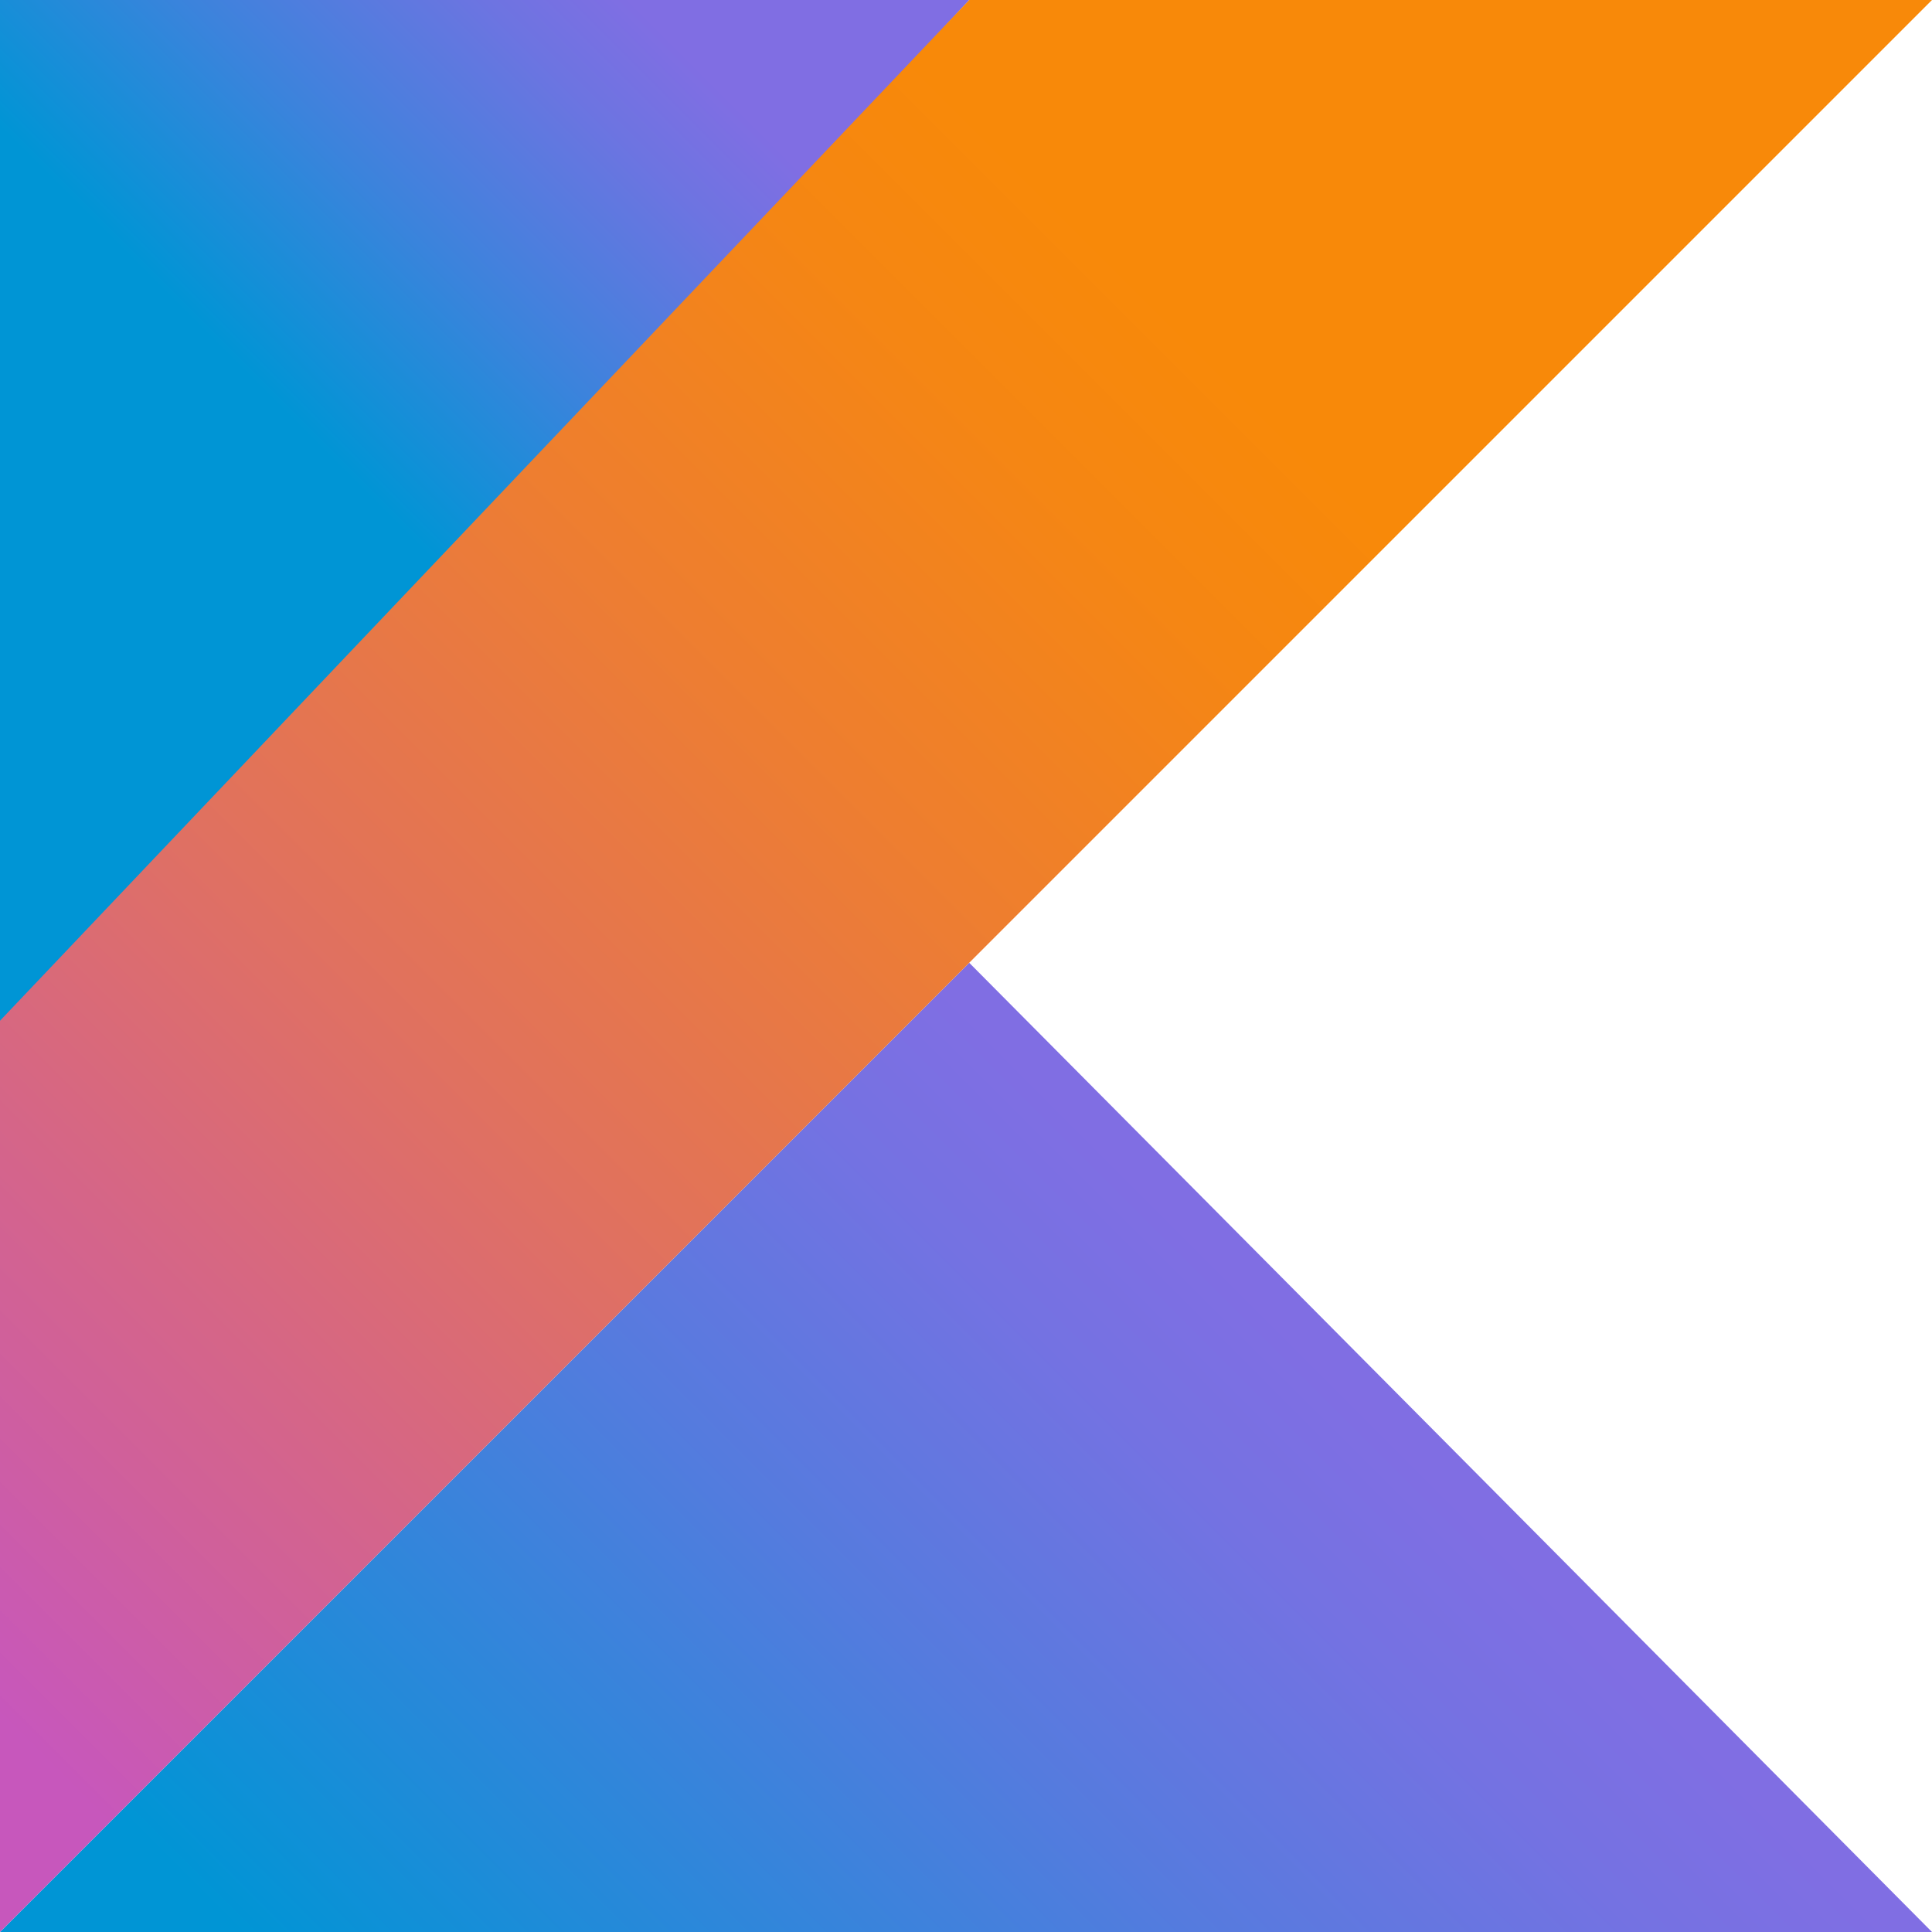
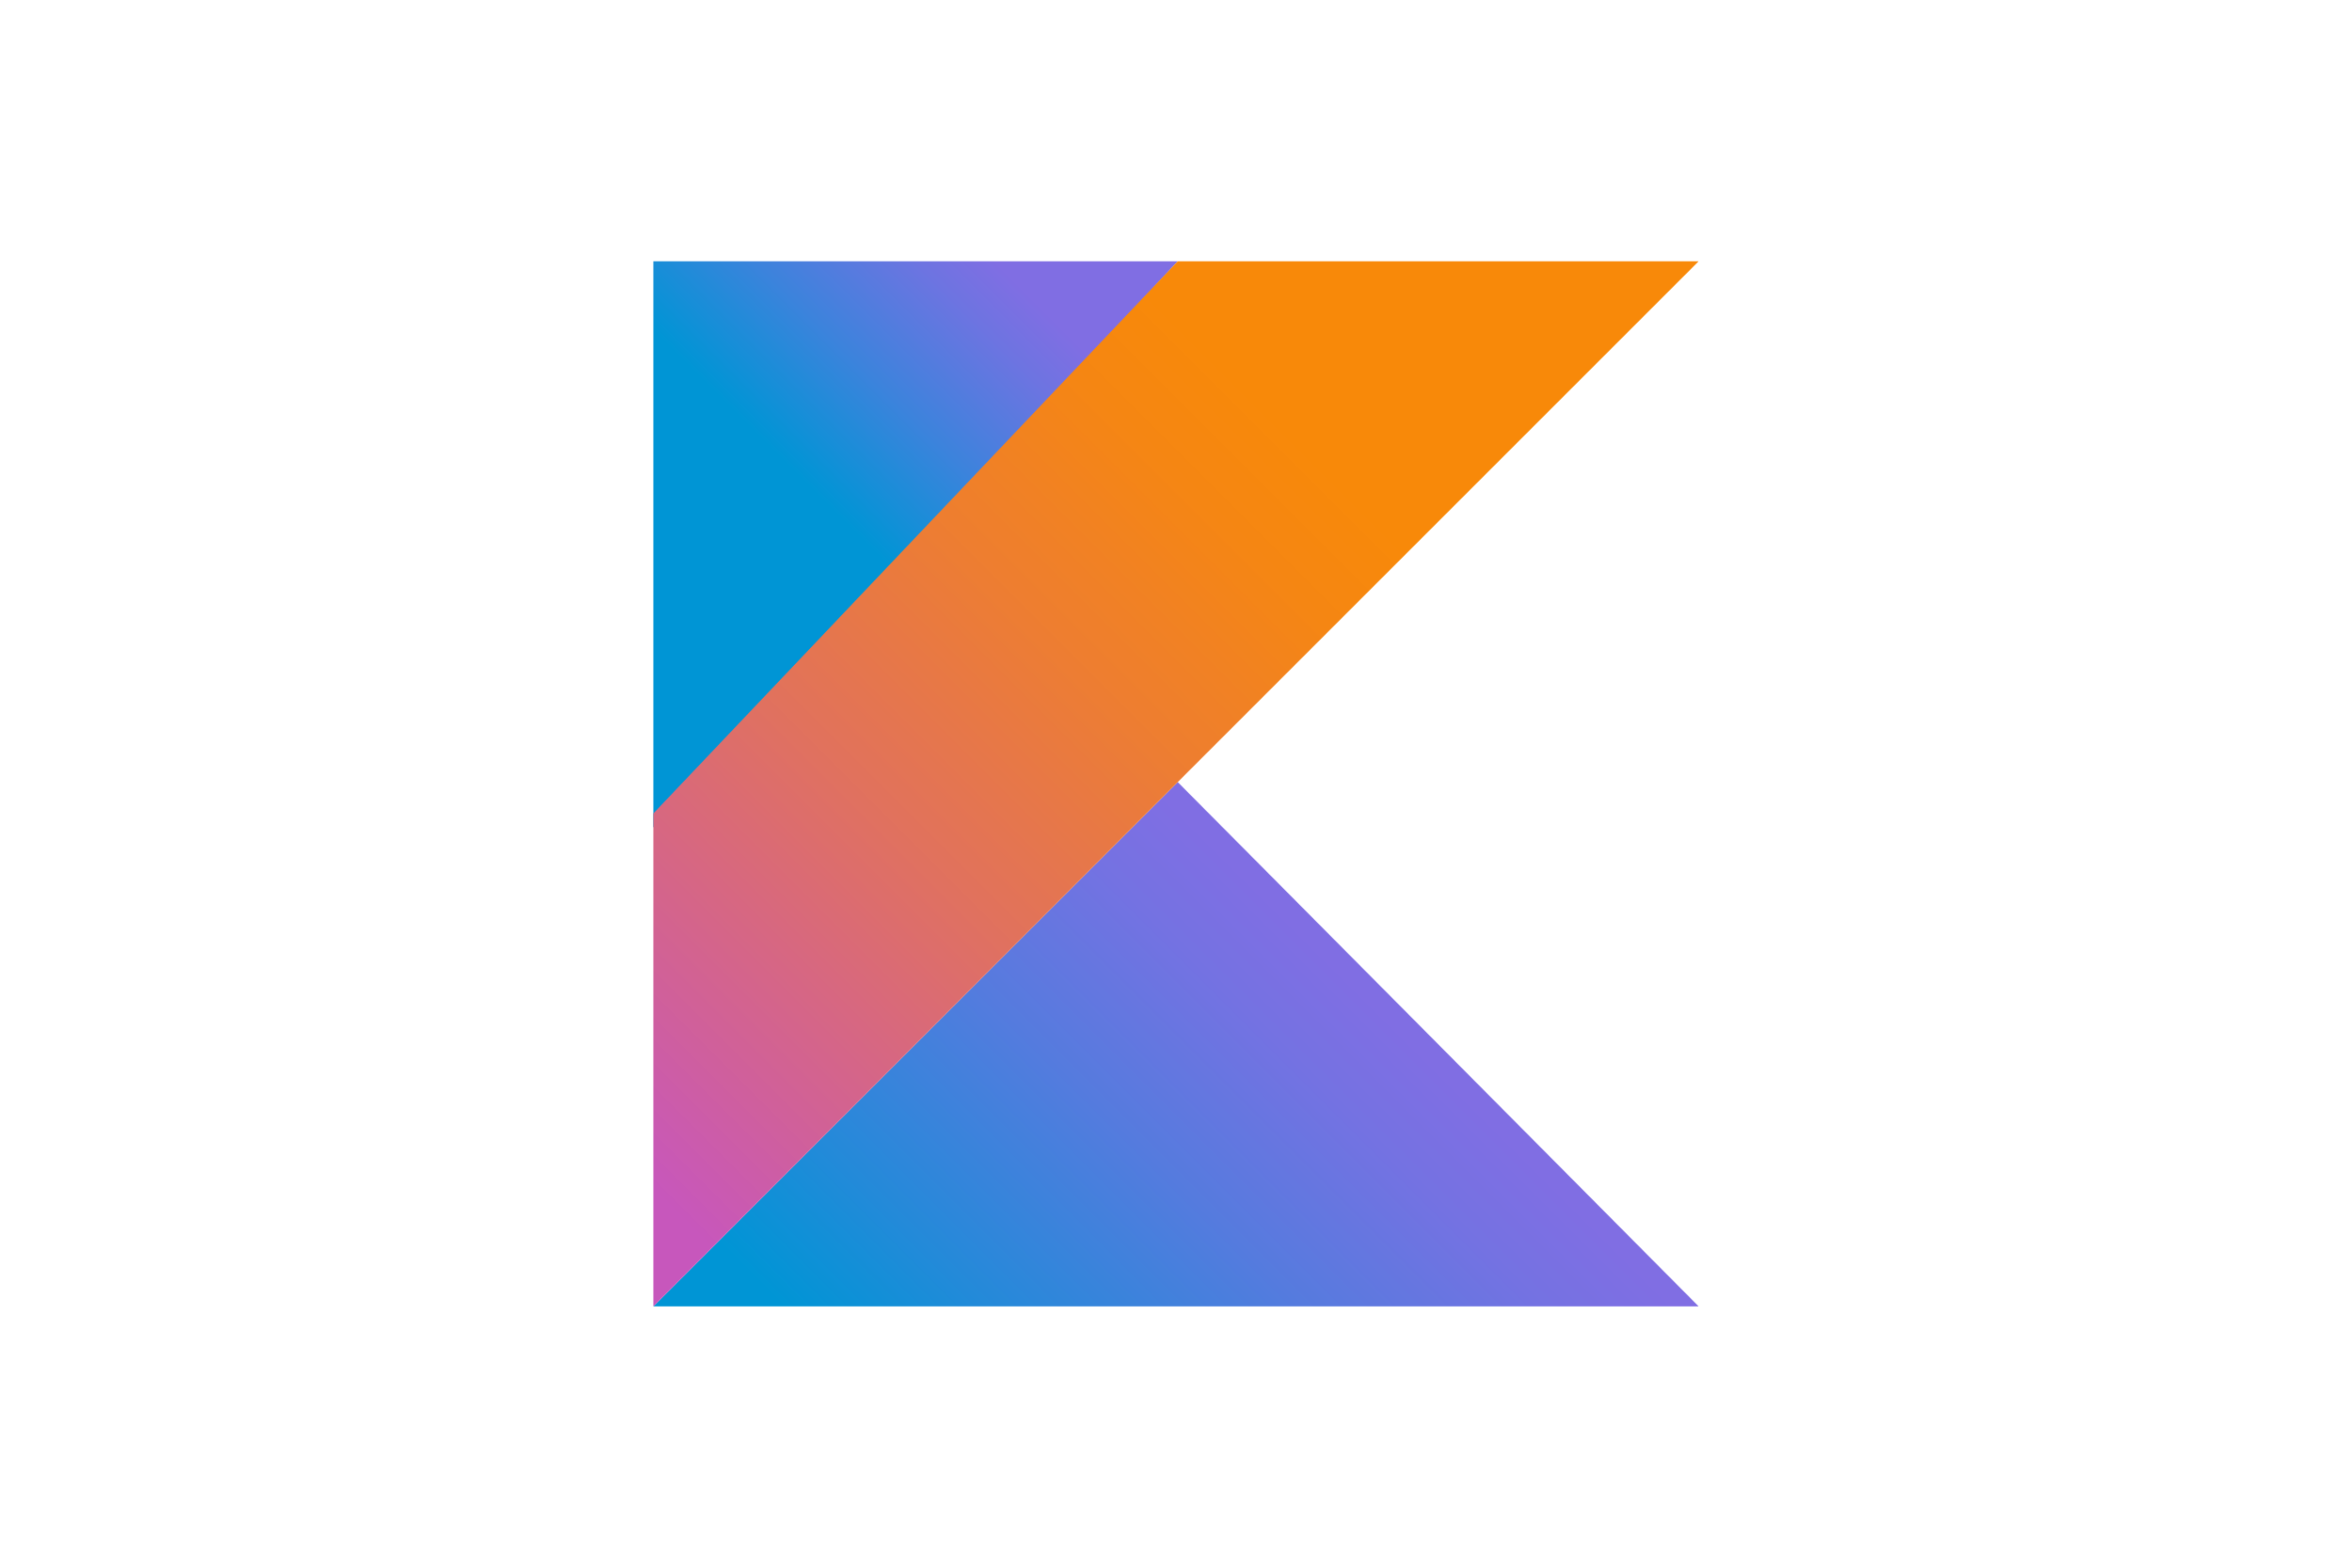
- <svg xmlns="http://www.w3.org/2000/svg" version="1.1" id="Layer_1" x="0px" y="0px" viewBox="0 0 60 60" style="enable-background:new 0 0 60 60;" xml:space="preserve">
-   <g>
-     <linearGradient id="XMLID_3_" gradientUnits="userSpaceOnUse" x1="15.959" y1="-13.014" x2="44.307" y2="15.333" gradientTransform="matrix(1 0 0 -1 0 61)">
-       <stop offset="9.677000e-02" style="stop-color:#0095D5" />
-       <stop offset="0.301" style="stop-color:#238AD9" />
-       <stop offset="0.621" style="stop-color:#557BDE" />
-       <stop offset="0.864" style="stop-color:#7472E2" />
-       <stop offset="1" style="stop-color:#806EE3" />
-     </linearGradient>
-     <polygon id="XMLID_2_" style="fill:url(#XMLID_3_);" points="0,60 30.1,29.9 60,60  " />
-     <linearGradient id="SVGID_1_" gradientUnits="userSpaceOnUse" x1="4.209" y1="48.941" x2="20.673" y2="65.405" gradientTransform="matrix(1 0 0 -1 0 61)">
-       <stop offset="0.118" style="stop-color:#0095D5" />
-       <stop offset="0.418" style="stop-color:#3C83DC" />
-       <stop offset="0.696" style="stop-color:#6D74E1" />
-       <stop offset="0.833" style="stop-color:#806EE3" />
-     </linearGradient>
-     <polygon style="fill:url(#SVGID_1_);" points="0,0 30.1,0 0,32.5  " />
-     <linearGradient id="SVGID_2_" gradientUnits="userSpaceOnUse" x1="-10.102" y1="5.836" x2="45.731" y2="61.669" gradientTransform="matrix(1 0 0 -1 0 61)">
-       <stop offset="0.107" style="stop-color:#C757BC" />
-       <stop offset="0.214" style="stop-color:#D0609A" />
-       <stop offset="0.425" style="stop-color:#E1725C" />
-       <stop offset="0.605" style="stop-color:#EE7E2F" />
-       <stop offset="0.743" style="stop-color:#F58613" />
-       <stop offset="0.823" style="stop-color:#F88909" />
-     </linearGradient>
-     <polygon style="fill:url(#SVGID_2_);" points="30.1,0 0,31.7 0,60 30.1,29.9 60,0  " />
-   </g>
+ <svg xmlns="http://www.w3.org/2000/svg" height="800" width="1200" viewBox="-9 -15 78 90">
+   <linearGradient gradientTransform="matrix(1 0 0 -1 0 61)" y2="15.333" x2="44.307" y1="-13.014" x1="15.959" gradientUnits="userSpaceOnUse" id="a">
+     <stop offset=".097" stop-color="#0095d5" />
+     <stop offset=".301" stop-color="#238ad9" />
+     <stop offset=".621" stop-color="#557bde" />
+     <stop offset=".864" stop-color="#7472e2" />
+     <stop offset="1" stop-color="#806ee3" />
+   </linearGradient>
+   <path fill="url(#a)" d="M60 60H0l30.1-30.1z" />
+   <linearGradient gradientTransform="matrix(1 0 0 -1 0 61)" y2="65.405" x2="20.673" y1="48.941" x1="4.209" gradientUnits="userSpaceOnUse" id="b">
+     <stop offset=".118" stop-color="#0095d5" />
+     <stop offset=".418" stop-color="#3c83dc" />
+     <stop offset=".696" stop-color="#6d74e1" />
+     <stop offset=".833" stop-color="#806ee3" />
+   </linearGradient>
+   <path fill="url(#b)" d="M0 32.5V0h30.1z" />
+   <linearGradient gradientTransform="matrix(1 0 0 -1 0 61)" y2="61.669" x2="45.731" y1="5.836" x1="-10.102" gradientUnits="userSpaceOnUse" id="c">
+     <stop offset=".107" stop-color="#c757bc" />
+     <stop offset=".214" stop-color="#d0609a" />
+     <stop offset=".425" stop-color="#e1725c" />
+     <stop offset=".605" stop-color="#ee7e2f" />
+     <stop offset=".743" stop-color="#f58613" />
+     <stop offset=".823" stop-color="#f88909" />
+   </linearGradient>
+   <path fill="url(#c)" d="M0 60l30.1-30.1L60 0H30.1L0 31.7z" />
</svg>
